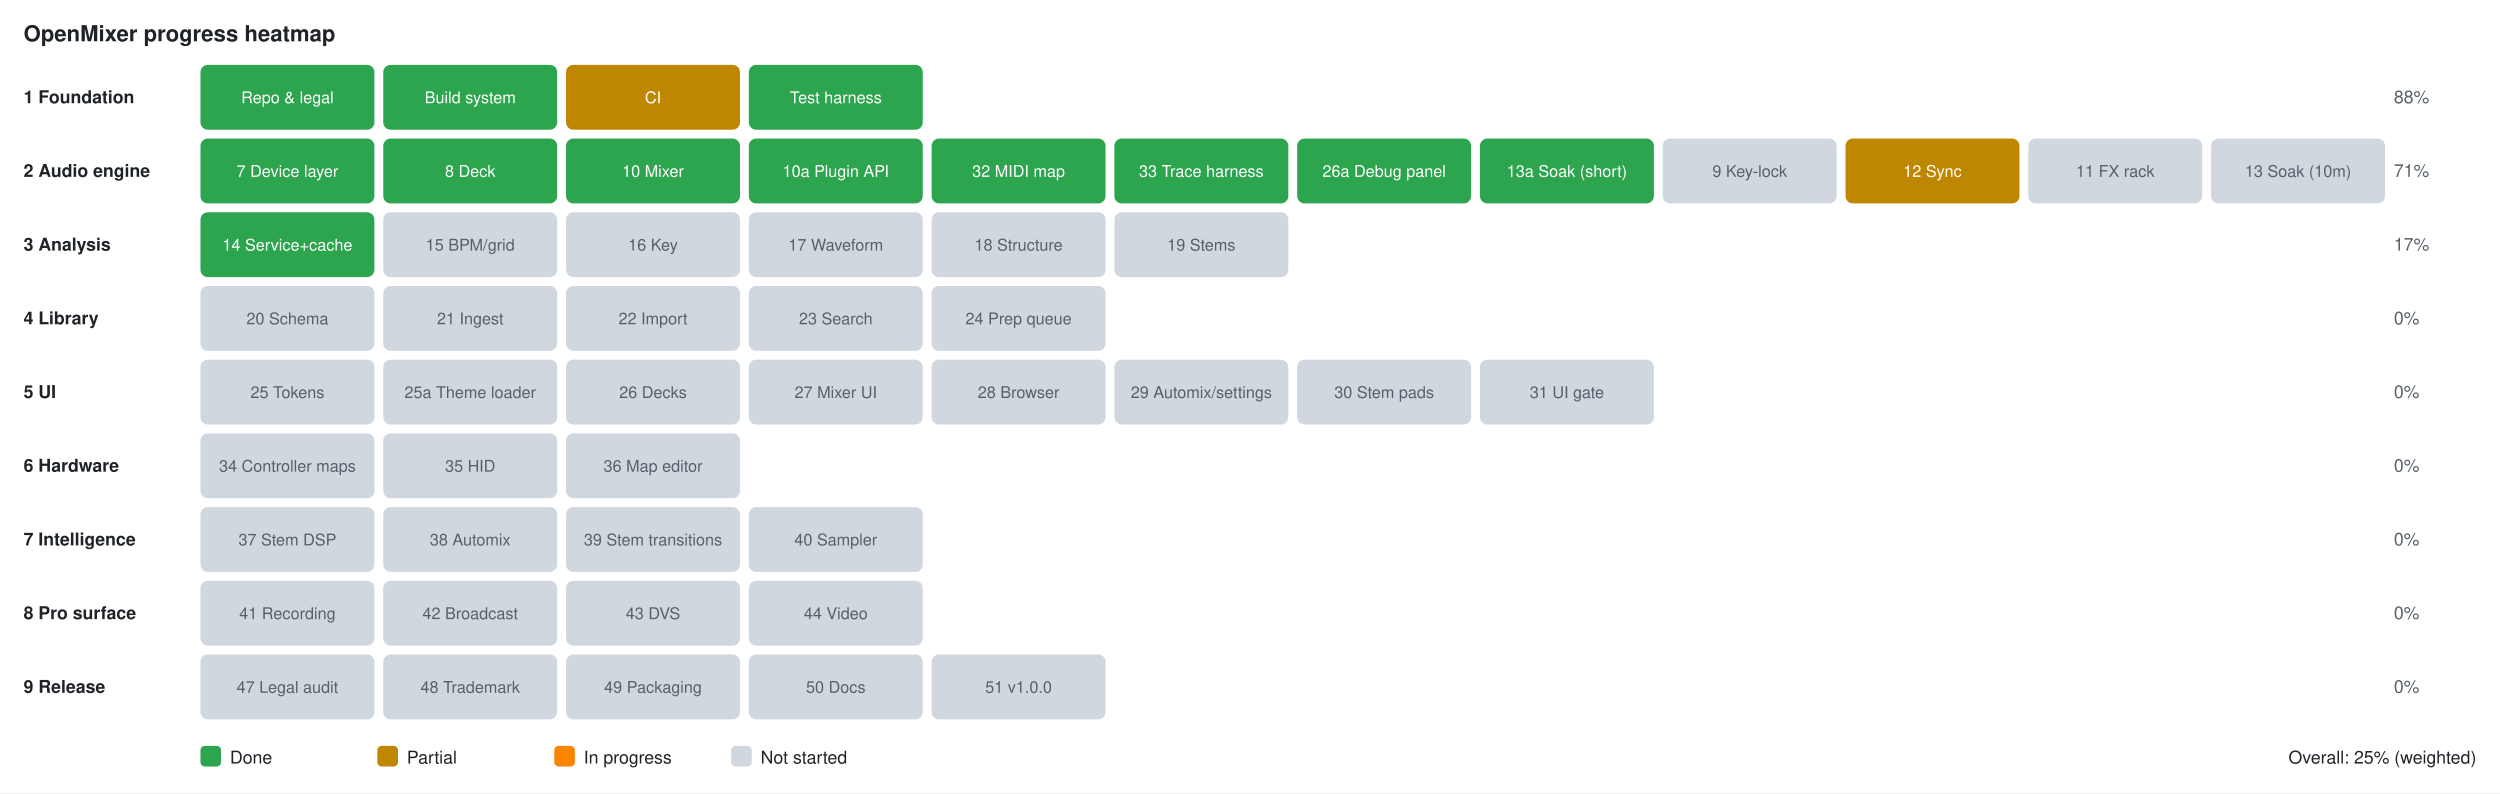
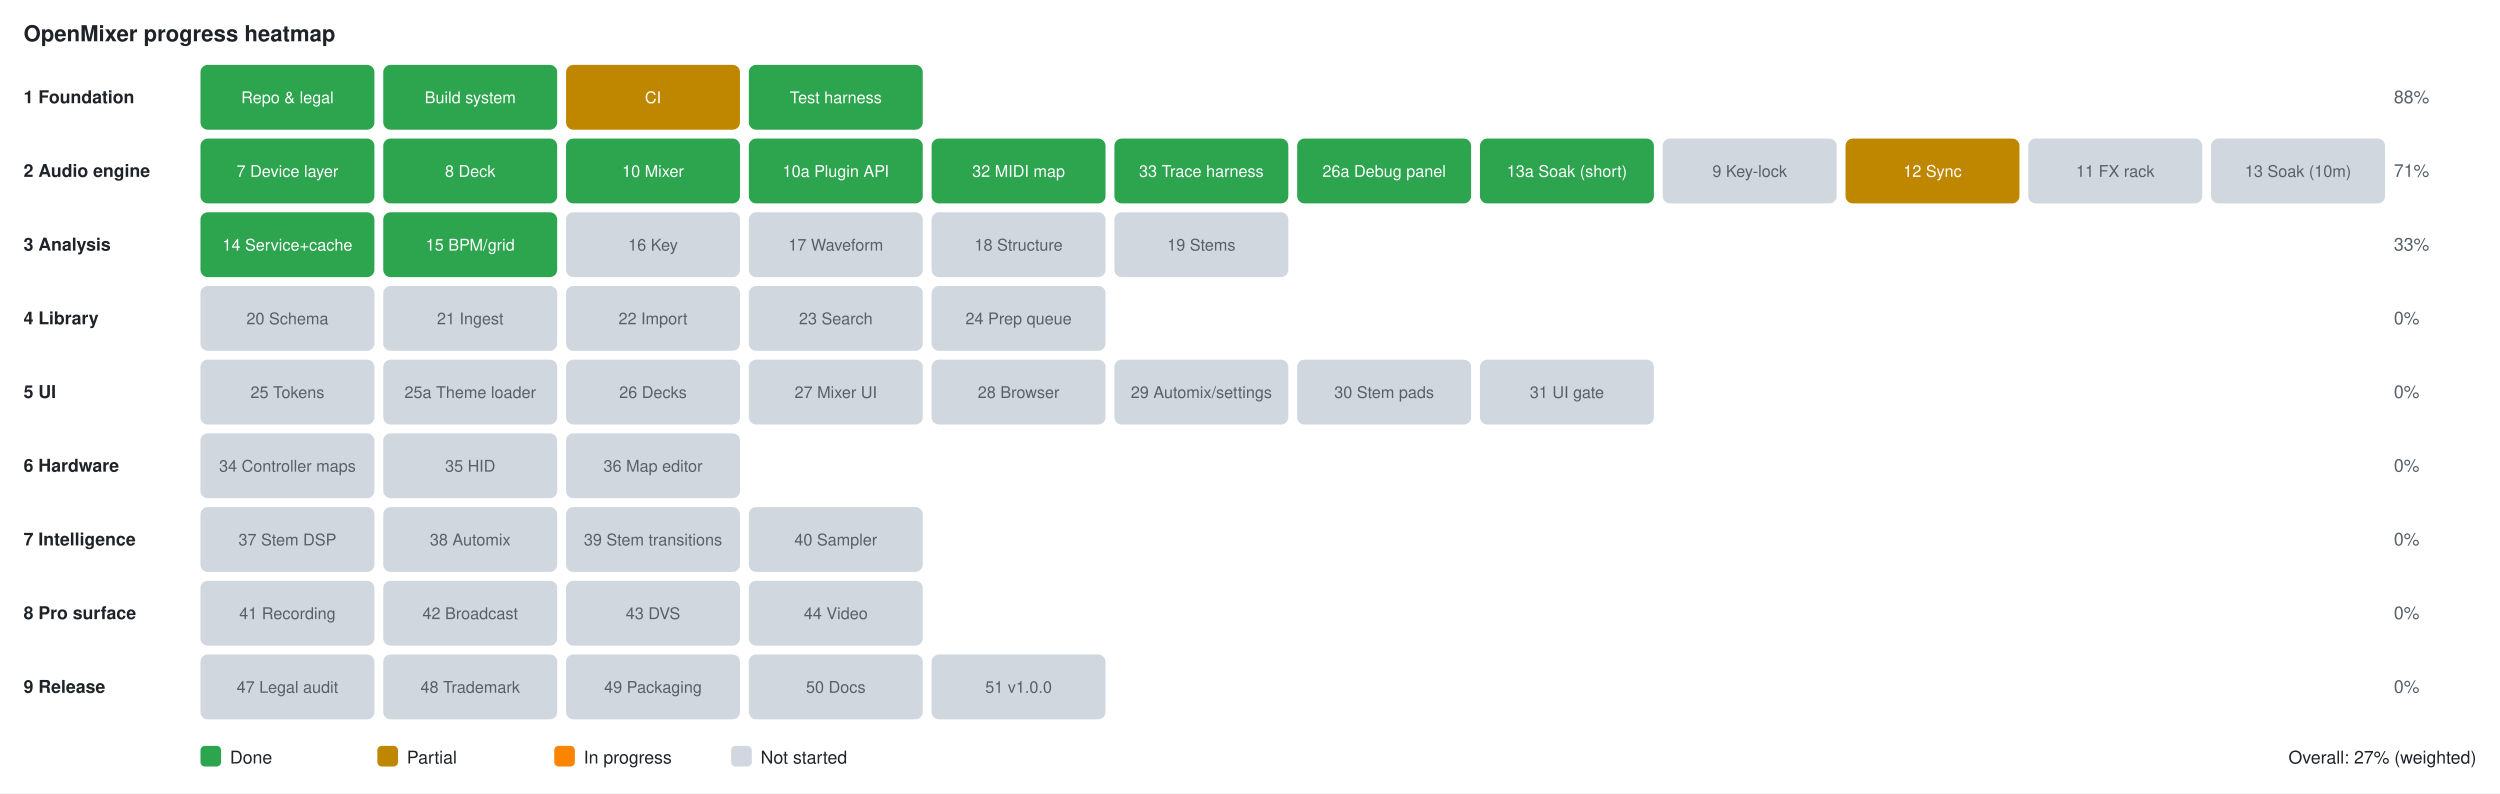
<svg xmlns="http://www.w3.org/2000/svg" width="1696" height="538" viewBox="0 0 1696 538" font-family="-apple-system,Segoe UI,Helvetica,Arial,sans-serif">
  <rect width="100%" height="100%" fill="#ffffff" />
  <text x="16" y="28" font-size="15" font-weight="600" fill="#1f2328">OpenMixer progress heatmap</text>
  <text x="16" y="70.0" font-size="12" font-weight="600" fill="#1f2328">1 Foundation</text>
  <g>
    <rect x="136" y="44" width="118" height="44" rx="5" fill="#2da44e" />
    <text x="195.0" y="70.0" font-size="11" text-anchor="middle" fill="#ffffff">Repo &amp; legal</text>
  </g>
  <g>
    <rect x="260" y="44" width="118" height="44" rx="5" fill="#2da44e" />
    <text x="319.0" y="70.0" font-size="11" text-anchor="middle" fill="#ffffff">Build system</text>
  </g>
  <g>
    <rect x="384" y="44" width="118" height="44" rx="5" fill="#bf8700" />
    <text x="443.0" y="70.0" font-size="11" text-anchor="middle" fill="#ffffff">CI</text>
  </g>
  <g>
    <rect x="508" y="44" width="118" height="44" rx="5" fill="#2da44e" />
    <text x="567.0" y="70.0" font-size="11" text-anchor="middle" fill="#ffffff">Test harness</text>
  </g>
  <text x="1624" y="70.0" font-size="12" fill="#57606a">88%</text>
  <text x="16" y="120.0" font-size="12" font-weight="600" fill="#1f2328">2 Audio engine</text>
  <g>
    <rect x="136" y="94" width="118" height="44" rx="5" fill="#2da44e" />
    <text x="195.0" y="120.0" font-size="11" text-anchor="middle" fill="#ffffff">7 Device layer</text>
  </g>
  <g>
    <rect x="260" y="94" width="118" height="44" rx="5" fill="#2da44e" />
    <text x="319.0" y="120.0" font-size="11" text-anchor="middle" fill="#ffffff">8 Deck</text>
  </g>
  <g>
    <rect x="384" y="94" width="118" height="44" rx="5" fill="#2da44e" />
    <text x="443.0" y="120.0" font-size="11" text-anchor="middle" fill="#ffffff">10 Mixer</text>
  </g>
  <g>
    <rect x="508" y="94" width="118" height="44" rx="5" fill="#2da44e" />
    <text x="567.0" y="120.0" font-size="11" text-anchor="middle" fill="#ffffff">10a Plugin API</text>
  </g>
  <g>
    <rect x="632" y="94" width="118" height="44" rx="5" fill="#2da44e" />
    <text x="691.0" y="120.0" font-size="11" text-anchor="middle" fill="#ffffff">32 MIDI map</text>
  </g>
  <g>
    <rect x="756" y="94" width="118" height="44" rx="5" fill="#2da44e" />
    <text x="815.0" y="120.0" font-size="11" text-anchor="middle" fill="#ffffff">33 Trace harness</text>
  </g>
  <g>
    <rect x="880" y="94" width="118" height="44" rx="5" fill="#2da44e" />
    <text x="939.0" y="120.0" font-size="11" text-anchor="middle" fill="#ffffff">26a Debug panel</text>
  </g>
  <g>
    <rect x="1004" y="94" width="118" height="44" rx="5" fill="#2da44e" />
    <text x="1063.0" y="120.0" font-size="11" text-anchor="middle" fill="#ffffff">13a Soak (short)</text>
  </g>
  <g>
    <rect x="1128" y="94" width="118" height="44" rx="5" fill="#d0d7de" />
    <text x="1187.0" y="120.0" font-size="11" text-anchor="middle" fill="#57606a">9 Key-lock</text>
  </g>
  <g>
    <rect x="1252" y="94" width="118" height="44" rx="5" fill="#bf8700" />
    <text x="1311.0" y="120.0" font-size="11" text-anchor="middle" fill="#ffffff">12 Sync</text>
  </g>
  <g>
    <rect x="1376" y="94" width="118" height="44" rx="5" fill="#d0d7de" />
    <text x="1435.0" y="120.0" font-size="11" text-anchor="middle" fill="#57606a">11 FX rack</text>
  </g>
  <g>
    <rect x="1500" y="94" width="118" height="44" rx="5" fill="#d0d7de" />
    <text x="1559.0" y="120.0" font-size="11" text-anchor="middle" fill="#57606a">13 Soak (10m)</text>
  </g>
  <text x="1624" y="120.0" font-size="12" fill="#57606a">71%</text>
  <text x="16" y="170.0" font-size="12" font-weight="600" fill="#1f2328">3 Analysis</text>
  <g>
    <rect x="136" y="144" width="118" height="44" rx="5" fill="#2da44e" />
    <text x="195.0" y="170.0" font-size="11" text-anchor="middle" fill="#ffffff">14 Service+cache</text>
  </g>
  <g>
-     <rect x="260" y="144" width="118" height="44" rx="5" fill="#d0d7de" />
-     <text x="319.0" y="170.0" font-size="11" text-anchor="middle" fill="#57606a">15 BPM/grid</text>
+     <rect x="260" y="144" width="118" height="44" rx="5" fill="#2da44e" />
+     <text x="319.0" y="170.0" font-size="11" text-anchor="middle" fill="#ffffff">15 BPM/grid</text>
  </g>
  <g>
    <rect x="384" y="144" width="118" height="44" rx="5" fill="#d0d7de" />
    <text x="443.0" y="170.0" font-size="11" text-anchor="middle" fill="#57606a">16 Key</text>
  </g>
  <g>
    <rect x="508" y="144" width="118" height="44" rx="5" fill="#d0d7de" />
    <text x="567.0" y="170.0" font-size="11" text-anchor="middle" fill="#57606a">17 Waveform</text>
  </g>
  <g>
    <rect x="632" y="144" width="118" height="44" rx="5" fill="#d0d7de" />
    <text x="691.0" y="170.0" font-size="11" text-anchor="middle" fill="#57606a">18 Structure</text>
  </g>
  <g>
    <rect x="756" y="144" width="118" height="44" rx="5" fill="#d0d7de" />
    <text x="815.0" y="170.0" font-size="11" text-anchor="middle" fill="#57606a">19 Stems</text>
  </g>
-   <text x="1624" y="170.0" font-size="12" fill="#57606a">17%</text>
+   <text x="1624" y="170.0" font-size="12" fill="#57606a">33%</text>
  <text x="16" y="220.0" font-size="12" font-weight="600" fill="#1f2328">4 Library</text>
  <g>
    <rect x="136" y="194" width="118" height="44" rx="5" fill="#d0d7de" />
    <text x="195.0" y="220.0" font-size="11" text-anchor="middle" fill="#57606a">20 Schema</text>
  </g>
  <g>
    <rect x="260" y="194" width="118" height="44" rx="5" fill="#d0d7de" />
    <text x="319.0" y="220.0" font-size="11" text-anchor="middle" fill="#57606a">21 Ingest</text>
  </g>
  <g>
    <rect x="384" y="194" width="118" height="44" rx="5" fill="#d0d7de" />
    <text x="443.0" y="220.0" font-size="11" text-anchor="middle" fill="#57606a">22 Import</text>
  </g>
  <g>
    <rect x="508" y="194" width="118" height="44" rx="5" fill="#d0d7de" />
    <text x="567.0" y="220.0" font-size="11" text-anchor="middle" fill="#57606a">23 Search</text>
  </g>
  <g>
    <rect x="632" y="194" width="118" height="44" rx="5" fill="#d0d7de" />
    <text x="691.0" y="220.0" font-size="11" text-anchor="middle" fill="#57606a">24 Prep queue</text>
  </g>
  <text x="1624" y="220.0" font-size="12" fill="#57606a">0%</text>
  <text x="16" y="270.0" font-size="12" font-weight="600" fill="#1f2328">5 UI</text>
  <g>
    <rect x="136" y="244" width="118" height="44" rx="5" fill="#d0d7de" />
    <text x="195.0" y="270.0" font-size="11" text-anchor="middle" fill="#57606a">25 Tokens</text>
  </g>
  <g>
    <rect x="260" y="244" width="118" height="44" rx="5" fill="#d0d7de" />
    <text x="319.0" y="270.0" font-size="11" text-anchor="middle" fill="#57606a">25a Theme loader</text>
  </g>
  <g>
    <rect x="384" y="244" width="118" height="44" rx="5" fill="#d0d7de" />
    <text x="443.0" y="270.0" font-size="11" text-anchor="middle" fill="#57606a">26 Decks</text>
  </g>
  <g>
    <rect x="508" y="244" width="118" height="44" rx="5" fill="#d0d7de" />
    <text x="567.0" y="270.0" font-size="11" text-anchor="middle" fill="#57606a">27 Mixer UI</text>
  </g>
  <g>
    <rect x="632" y="244" width="118" height="44" rx="5" fill="#d0d7de" />
    <text x="691.0" y="270.0" font-size="11" text-anchor="middle" fill="#57606a">28 Browser</text>
  </g>
  <g>
    <rect x="756" y="244" width="118" height="44" rx="5" fill="#d0d7de" />
    <text x="815.0" y="270.0" font-size="11" text-anchor="middle" fill="#57606a">29 Automix/settings</text>
  </g>
  <g>
    <rect x="880" y="244" width="118" height="44" rx="5" fill="#d0d7de" />
    <text x="939.0" y="270.0" font-size="11" text-anchor="middle" fill="#57606a">30 Stem pads</text>
  </g>
  <g>
    <rect x="1004" y="244" width="118" height="44" rx="5" fill="#d0d7de" />
    <text x="1063.0" y="270.0" font-size="11" text-anchor="middle" fill="#57606a">31 UI gate</text>
  </g>
  <text x="1624" y="270.0" font-size="12" fill="#57606a">0%</text>
  <text x="16" y="320.0" font-size="12" font-weight="600" fill="#1f2328">6 Hardware</text>
  <g>
    <rect x="136" y="294" width="118" height="44" rx="5" fill="#d0d7de" />
    <text x="195.0" y="320.0" font-size="11" text-anchor="middle" fill="#57606a">34 Controller maps</text>
  </g>
  <g>
    <rect x="260" y="294" width="118" height="44" rx="5" fill="#d0d7de" />
    <text x="319.0" y="320.0" font-size="11" text-anchor="middle" fill="#57606a">35 HID</text>
  </g>
  <g>
    <rect x="384" y="294" width="118" height="44" rx="5" fill="#d0d7de" />
    <text x="443.0" y="320.0" font-size="11" text-anchor="middle" fill="#57606a">36 Map editor</text>
  </g>
  <text x="1624" y="320.0" font-size="12" fill="#57606a">0%</text>
  <text x="16" y="370.0" font-size="12" font-weight="600" fill="#1f2328">7 Intelligence</text>
  <g>
    <rect x="136" y="344" width="118" height="44" rx="5" fill="#d0d7de" />
    <text x="195.0" y="370.0" font-size="11" text-anchor="middle" fill="#57606a">37 Stem DSP</text>
  </g>
  <g>
    <rect x="260" y="344" width="118" height="44" rx="5" fill="#d0d7de" />
    <text x="319.0" y="370.0" font-size="11" text-anchor="middle" fill="#57606a">38 Automix</text>
  </g>
  <g>
    <rect x="384" y="344" width="118" height="44" rx="5" fill="#d0d7de" />
    <text x="443.0" y="370.0" font-size="11" text-anchor="middle" fill="#57606a">39 Stem transitions</text>
  </g>
  <g>
    <rect x="508" y="344" width="118" height="44" rx="5" fill="#d0d7de" />
    <text x="567.0" y="370.0" font-size="11" text-anchor="middle" fill="#57606a">40 Sampler</text>
  </g>
  <text x="1624" y="370.0" font-size="12" fill="#57606a">0%</text>
  <text x="16" y="420.0" font-size="12" font-weight="600" fill="#1f2328">8 Pro surface</text>
  <g>
    <rect x="136" y="394" width="118" height="44" rx="5" fill="#d0d7de" />
    <text x="195.0" y="420.0" font-size="11" text-anchor="middle" fill="#57606a">41 Recording</text>
  </g>
  <g>
    <rect x="260" y="394" width="118" height="44" rx="5" fill="#d0d7de" />
    <text x="319.0" y="420.0" font-size="11" text-anchor="middle" fill="#57606a">42 Broadcast</text>
  </g>
  <g>
    <rect x="384" y="394" width="118" height="44" rx="5" fill="#d0d7de" />
    <text x="443.0" y="420.0" font-size="11" text-anchor="middle" fill="#57606a">43 DVS</text>
  </g>
  <g>
    <rect x="508" y="394" width="118" height="44" rx="5" fill="#d0d7de" />
    <text x="567.0" y="420.0" font-size="11" text-anchor="middle" fill="#57606a">44 Video</text>
  </g>
  <text x="1624" y="420.0" font-size="12" fill="#57606a">0%</text>
  <text x="16" y="470.0" font-size="12" font-weight="600" fill="#1f2328">9 Release</text>
  <g>
    <rect x="136" y="444" width="118" height="44" rx="5" fill="#d0d7de" />
    <text x="195.0" y="470.0" font-size="11" text-anchor="middle" fill="#57606a">47 Legal audit</text>
  </g>
  <g>
    <rect x="260" y="444" width="118" height="44" rx="5" fill="#d0d7de" />
    <text x="319.0" y="470.0" font-size="11" text-anchor="middle" fill="#57606a">48 Trademark</text>
  </g>
  <g>
    <rect x="384" y="444" width="118" height="44" rx="5" fill="#d0d7de" />
    <text x="443.0" y="470.0" font-size="11" text-anchor="middle" fill="#57606a">49 Packaging</text>
  </g>
  <g>
    <rect x="508" y="444" width="118" height="44" rx="5" fill="#d0d7de" />
    <text x="567.0" y="470.0" font-size="11" text-anchor="middle" fill="#57606a">50 Docs</text>
  </g>
  <g>
    <rect x="632" y="444" width="118" height="44" rx="5" fill="#d0d7de" />
    <text x="691.0" y="470.0" font-size="11" text-anchor="middle" fill="#57606a">51 v1.0.0</text>
  </g>
  <text x="1624" y="470.0" font-size="12" fill="#57606a">0%</text>
  <rect x="136" y="506" width="14" height="14" rx="3" fill="#2da44e" />
  <text x="156" y="518" font-size="12" fill="#1f2328">Done</text>
  <rect x="256" y="506" width="14" height="14" rx="3" fill="#bf8700" />
  <text x="276" y="518" font-size="12" fill="#1f2328">Partial</text>
  <rect x="376" y="506" width="14" height="14" rx="3" fill="#fb8500" />
  <text x="396" y="518" font-size="12" fill="#1f2328">In progress</text>
  <rect x="496" y="506" width="14" height="14" rx="3" fill="#d0d7de" />
  <text x="516" y="518" font-size="12" fill="#1f2328">Not started</text>
-   <text x="1680" y="518" font-size="12" text-anchor="end" fill="#1f2328">Overall: 25% (weighted)</text>
+   <text x="1680" y="518" font-size="12" text-anchor="end" fill="#1f2328">Overall: 27% (weighted)</text>
</svg>
